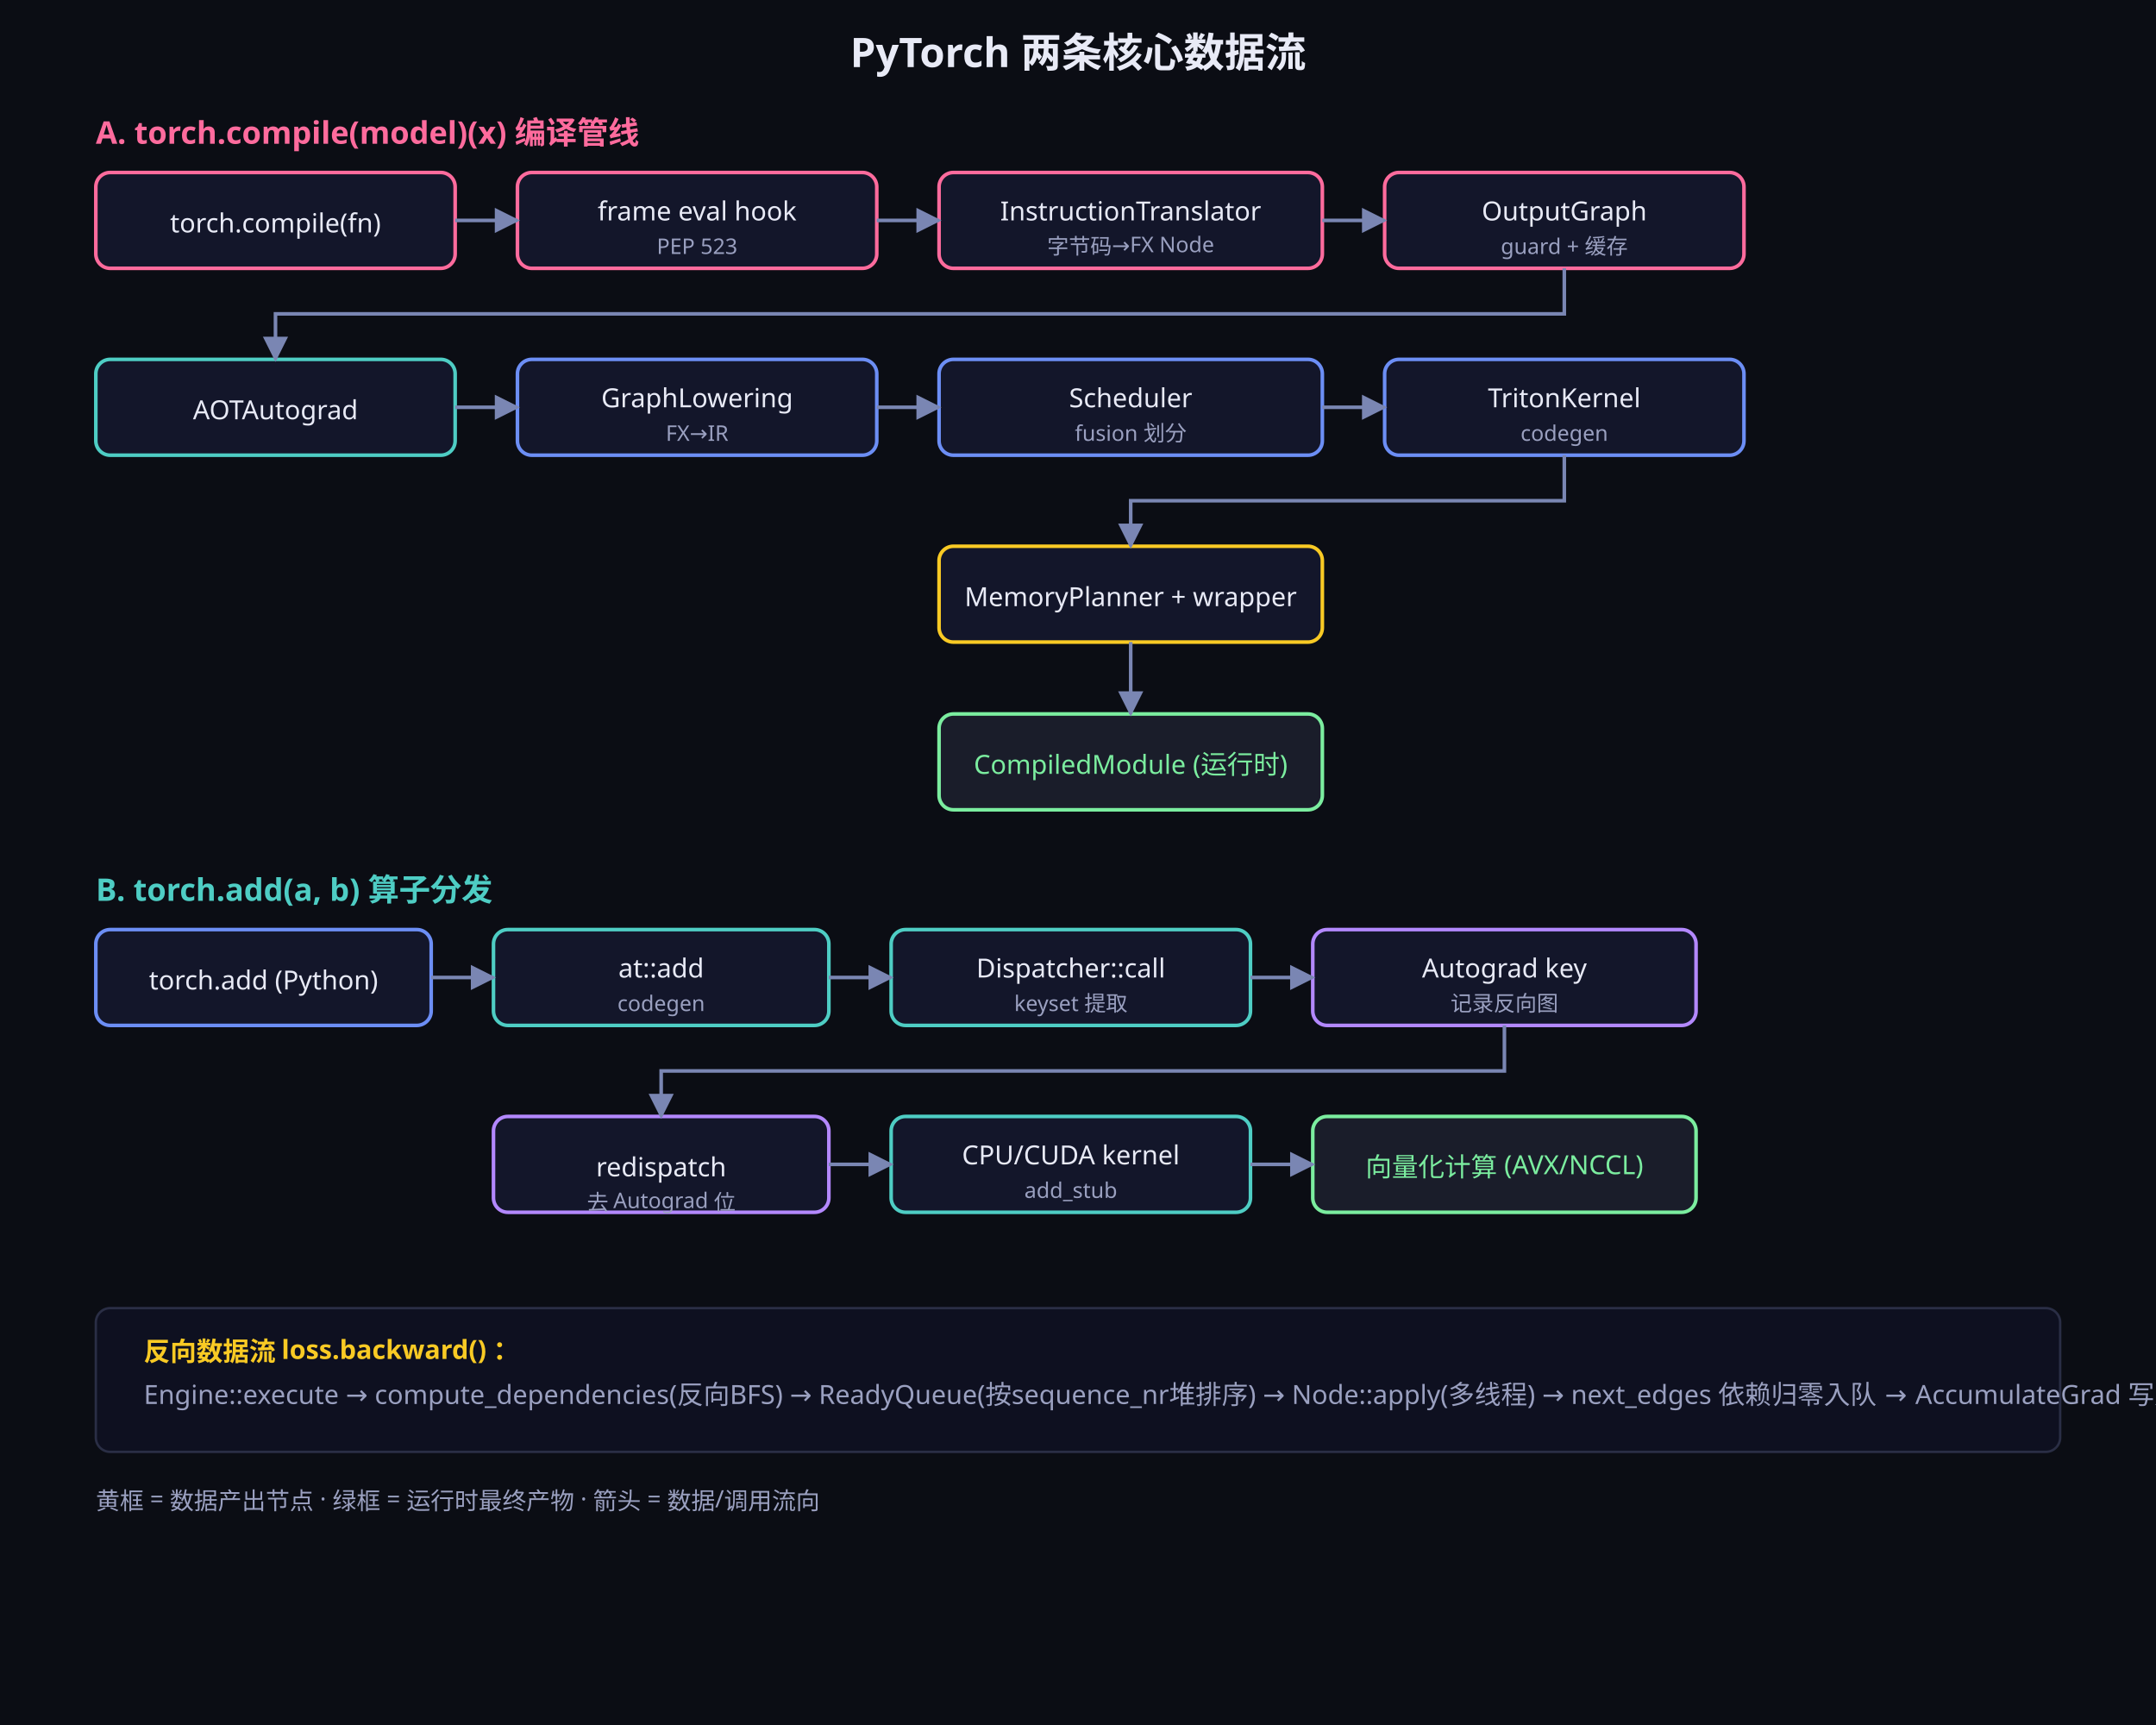
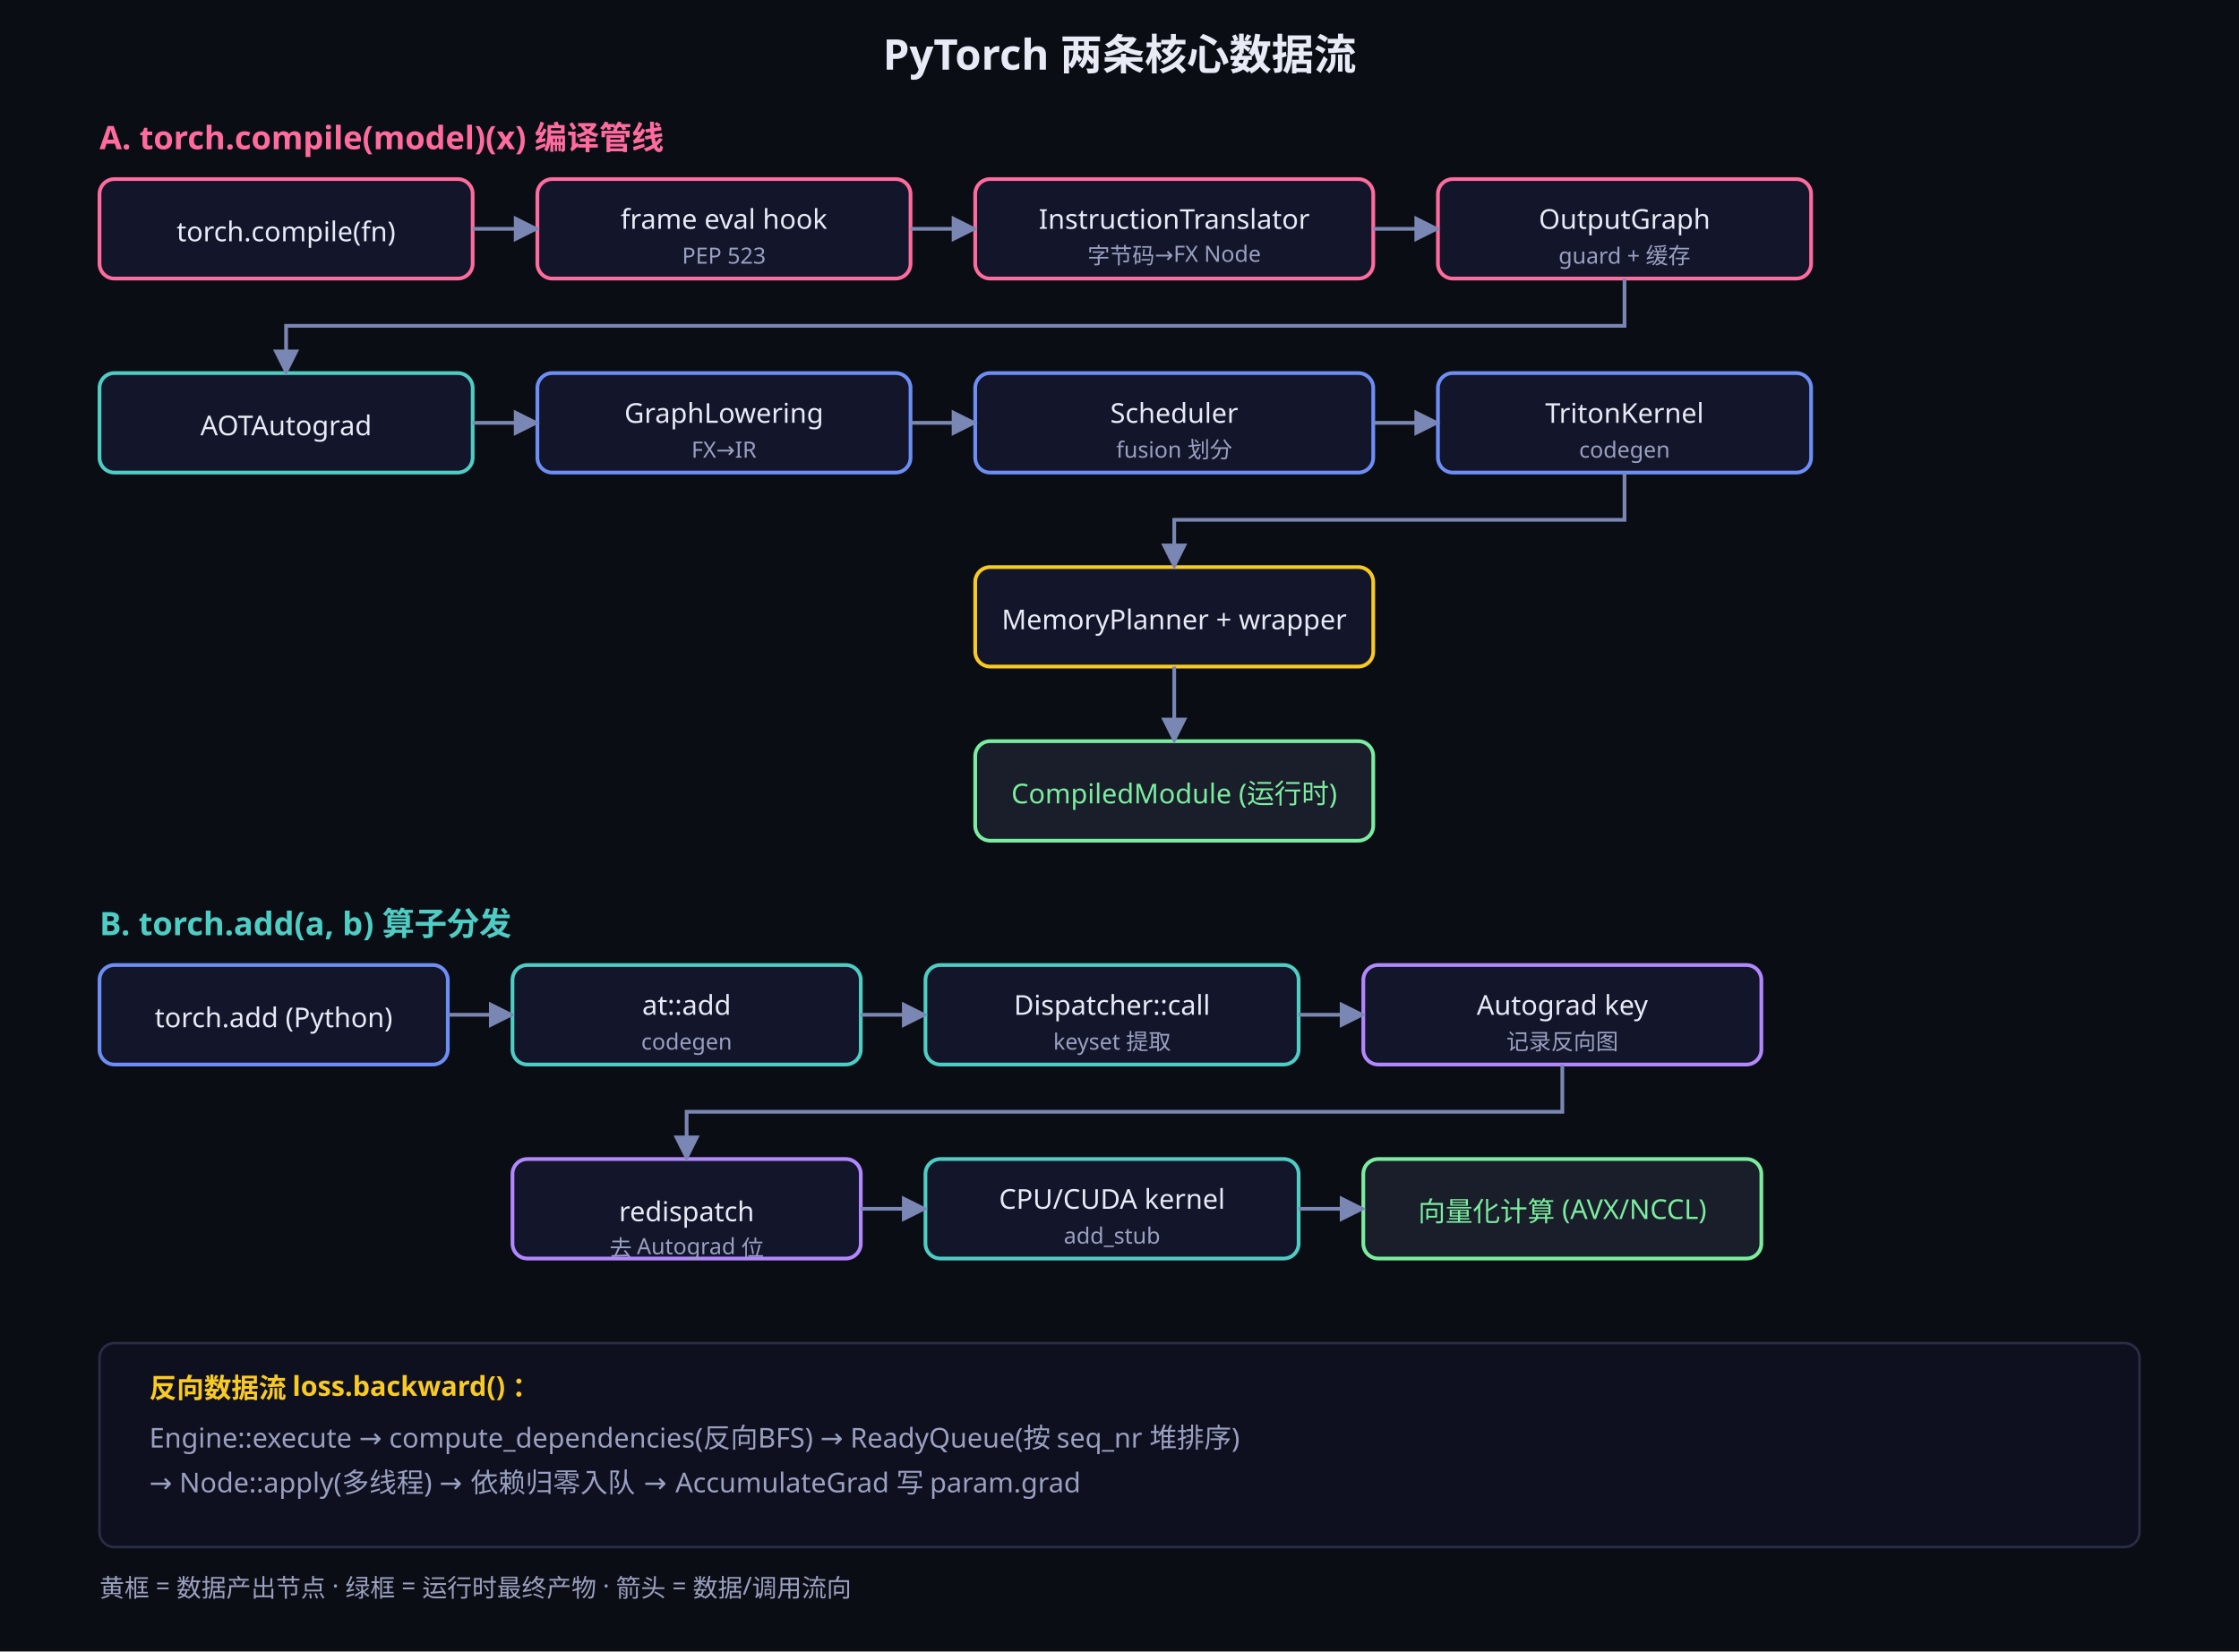
- <svg xmlns="http://www.w3.org/2000/svg" width="900" height="720" viewBox="0 0 900 720" font-family="system-ui, sans-serif">
-   <rect width="900" height="720" fill="#0b0d14" />
+ <svg xmlns="http://www.w3.org/2000/svg" width="900" height="664" viewBox="0 0 900 664" font-family="system-ui, sans-serif">
+   <rect width="900" height="664" fill="#0b0d14" />
  <defs>
    <marker id="arrow" viewBox="0 0 10 10" refX="9" refY="5" markerWidth="7" markerHeight="7" orient="auto">
      <path d="M0,0 L10,5 L0,10 z" fill="#7a86b3" />
    </marker>
    <marker id="arrowY" viewBox="0 0 10 10" refX="9" refY="5" markerWidth="7" markerHeight="7" orient="auto">
      <path d="M0,0 L10,5 L0,10 z" fill="#f9ca24" />
    </marker>
    <marker id="arrowC" viewBox="0 0 10 10" refX="9" refY="5" markerWidth="7" markerHeight="7" orient="auto">
      <path d="M0,0 L10,5 L0,10 z" fill="#4ecdc4" />
    </marker>
  </defs>
  <text x="450" y="28" text-anchor="middle" fill="#e8eaf6" font-size="17" font-weight="700">PyTorch 两条核心数据流</text>
  <text x="40" y="60" fill="#ff6b9d" font-size="13" font-weight="600">A. torch.compile(model)(x) 编译管线</text>
  <rect x="40" y="72" width="150" height="40" rx="6" fill="#13162a" stroke="#ff6b9d" stroke-width="1.5" />
  <text x="115" y="97" text-anchor="middle" fill="#e8eaf6" font-size="11">torch.compile(fn)</text>
  <rect x="216" y="72" width="150" height="40" rx="6" fill="#13162a" stroke="#ff6b9d" stroke-width="1.5" />
  <text x="291" y="92" text-anchor="middle" fill="#e8eaf6" font-size="11">frame eval hook</text>
  <text x="291" y="106" text-anchor="middle" fill="#9aa0c0" font-size="9">PEP 523</text>
  <rect x="392" y="72" width="160" height="40" rx="6" fill="#13162a" stroke="#ff6b9d" stroke-width="1.5" />
  <text x="472" y="92" text-anchor="middle" fill="#e8eaf6" font-size="11">InstructionTranslator</text>
  <text x="472" y="106" text-anchor="middle" fill="#9aa0c0" font-size="9">字节码→FX Node</text>
  <rect x="578" y="72" width="150" height="40" rx="6" fill="#13162a" stroke="#ff6b9d" stroke-width="1.5" />
  <text x="653" y="92" text-anchor="middle" fill="#e8eaf6" font-size="11">OutputGraph</text>
  <text x="653" y="106" text-anchor="middle" fill="#9aa0c0" font-size="9">guard + 缓存</text>
  <path d="M190,92 L216,92" stroke="#7a86b3" stroke-width="1.5" fill="none" marker-end="url(#arrow)" />
  <path d="M366,92 L392,92" stroke="#7a86b3" stroke-width="1.5" fill="none" marker-end="url(#arrow)" />
  <path d="M552,92 L578,92" stroke="#7a86b3" stroke-width="1.5" fill="none" marker-end="url(#arrow)" />
  <rect x="40" y="150" width="150" height="40" rx="6" fill="#13162a" stroke="#4ecdc4" stroke-width="1.5" />
  <text x="115" y="175" text-anchor="middle" fill="#e8eaf6" font-size="11">AOTAutograd</text>
  <rect x="216" y="150" width="150" height="40" rx="6" fill="#13162a" stroke="#6c8ef5" stroke-width="1.5" />
  <text x="291" y="170" text-anchor="middle" fill="#e8eaf6" font-size="11">GraphLowering</text>
  <text x="291" y="184" text-anchor="middle" fill="#9aa0c0" font-size="9">FX→IR</text>
  <rect x="392" y="150" width="160" height="40" rx="6" fill="#13162a" stroke="#6c8ef5" stroke-width="1.5" />
  <text x="472" y="170" text-anchor="middle" fill="#e8eaf6" font-size="11">Scheduler</text>
  <text x="472" y="184" text-anchor="middle" fill="#9aa0c0" font-size="9">fusion 划分</text>
  <rect x="578" y="150" width="150" height="40" rx="6" fill="#13162a" stroke="#6c8ef5" stroke-width="1.5" />
  <text x="653" y="170" text-anchor="middle" fill="#e8eaf6" font-size="11">TritonKernel</text>
  <text x="653" y="184" text-anchor="middle" fill="#9aa0c0" font-size="9">codegen</text>
  <path d="M653,112 L653,131 L115,131 L115,150" stroke="#7a86b3" stroke-width="1.5" fill="none" marker-end="url(#arrow)" />
  <path d="M190,170 L216,170" stroke="#7a86b3" stroke-width="1.5" fill="none" marker-end="url(#arrow)" />
  <path d="M366,170 L392,170" stroke="#7a86b3" stroke-width="1.5" fill="none" marker-end="url(#arrow)" />
  <path d="M552,170 L578,170" stroke="#7a86b3" stroke-width="1.5" fill="none" marker-end="url(#arrow)" />
  <rect x="392" y="228" width="160" height="40" rx="6" fill="#13162a" stroke="#f9ca24" stroke-width="1.5" />
  <text x="472" y="253" text-anchor="middle" fill="#e8eaf6" font-size="11">MemoryPlanner + wrapper</text>
  <path d="M653,190 L653,209 L472,209 L472,228" stroke="#7a86b3" stroke-width="1.5" fill="none" marker-end="url(#arrow)" />
  <rect x="392" y="298" width="160" height="40" rx="6" fill="#1a1d2a" stroke="#7bed9f" stroke-width="1.5" />
  <text x="472" y="323" text-anchor="middle" fill="#7bed9f" font-size="11">CompiledModule (运行时)</text>
  <path d="M472,268 L472,298" stroke="#7a86b3" stroke-width="1.5" fill="none" marker-end="url(#arrow)" />
  <text x="40" y="376" fill="#4ecdc4" font-size="13" font-weight="600">B. torch.add(a, b) 算子分发</text>
  <rect x="40" y="388" width="140" height="40" rx="6" fill="#13162a" stroke="#6c8ef5" stroke-width="1.5" />
  <text x="110" y="413" text-anchor="middle" fill="#e8eaf6" font-size="11">torch.add (Python)</text>
  <rect x="206" y="388" width="140" height="40" rx="6" fill="#13162a" stroke="#4ecdc4" stroke-width="1.5" />
  <text x="276" y="408" text-anchor="middle" fill="#e8eaf6" font-size="11">at::add</text>
  <text x="276" y="422" text-anchor="middle" fill="#9aa0c0" font-size="9">codegen</text>
  <rect x="372" y="388" width="150" height="40" rx="6" fill="#13162a" stroke="#4ecdc4" stroke-width="1.5" />
  <text x="447" y="408" text-anchor="middle" fill="#e8eaf6" font-size="11">Dispatcher::call</text>
  <text x="447" y="422" text-anchor="middle" fill="#9aa0c0" font-size="9">keyset 提取</text>
  <rect x="548" y="388" width="160" height="40" rx="6" fill="#13162a" stroke="#b388ff" stroke-width="1.5" />
  <text x="628" y="408" text-anchor="middle" fill="#e8eaf6" font-size="11">Autograd key</text>
  <text x="628" y="422" text-anchor="middle" fill="#9aa0c0" font-size="9">记录反向图</text>
  <path d="M180,408 L206,408" stroke="#7a86b3" stroke-width="1.5" fill="none" marker-end="url(#arrow)" />
  <path d="M346,408 L372,408" stroke="#7a86b3" stroke-width="1.5" fill="none" marker-end="url(#arrow)" />
  <path d="M522,408 L548,408" stroke="#7a86b3" stroke-width="1.5" fill="none" marker-end="url(#arrow)" />
  <rect x="206" y="466" width="140" height="40" rx="6" fill="#13162a" stroke="#b388ff" stroke-width="1.5" />
  <text x="276" y="491" text-anchor="middle" fill="#e8eaf6" font-size="11">redispatch</text>
  <text x="276" y="505" text-anchor="middle" fill="#9aa0c0" font-size="9">去 Autograd 位</text>
  <rect x="372" y="466" width="150" height="40" rx="6" fill="#13162a" stroke="#4ecdc4" stroke-width="1.5" />
  <text x="447" y="486" text-anchor="middle" fill="#e8eaf6" font-size="11">CPU/CUDA kernel</text>
  <text x="447" y="500" text-anchor="middle" fill="#9aa0c0" font-size="9">add_stub</text>
  <rect x="548" y="466" width="160" height="40" rx="6" fill="#1a1d2a" stroke="#7bed9f" stroke-width="1.5" />
  <text x="628" y="491" text-anchor="middle" fill="#7bed9f" font-size="11">向量化计算 (AVX/NCCL)</text>
  <path d="M628,428 L628,447 L276,447 L276,466" stroke="#7a86b3" stroke-width="1.5" fill="none" marker-end="url(#arrow)" />
  <path d="M346,486 L372,486" stroke="#7a86b3" stroke-width="1.5" fill="none" marker-end="url(#arrow)" />
  <path d="M522,486 L548,486" stroke="#7a86b3" stroke-width="1.5" fill="none" marker-end="url(#arrow)" />
-   <rect x="40" y="546" width="820" height="60" rx="6" fill="#0e1020" stroke="#2a2e45" stroke-width="1" />
-   <text x="60" y="568" fill="#f9ca24" font-size="11" font-weight="600">反向数据流 loss.backward()：</text>
-   <text x="60" y="586" fill="#9aa0c0" font-size="11">Engine::execute → compute_dependencies(反向BFS) → ReadyQueue(按sequence_nr堆排序) → Node::apply(多线程) → next_edges 依赖归零入队 → AccumulateGrad 写入 param.grad</text>
-   <text x="40" y="630" fill="#9aa0c0" font-size="10">黄框 = 数据产出节点 · 绿框 = 运行时最终产物 · 箭头 = 数据/调用流向</text>
+   <rect x="40" y="540" width="820" height="82" rx="6" fill="#0e1020" stroke="#2a2e45" stroke-width="1" />
+   <text x="60" y="562" fill="#f9ca24" font-size="11" font-weight="600">反向数据流 loss.backward()：</text>
+   <text x="60" y="582" fill="#9aa0c0" font-size="11">Engine::execute → compute_dependencies(反向BFS) → ReadyQueue(按 seq_nr 堆排序)</text>
+   <text x="60" y="600" fill="#9aa0c0" font-size="11">→ Node::apply(多线程) → 依赖归零入队 → AccumulateGrad 写 param.grad</text>
+   <text x="40" y="642" fill="#9aa0c0" font-size="10">黄框 = 数据产出节点 · 绿框 = 运行时最终产物 · 箭头 = 数据/调用流向</text>
</svg>
